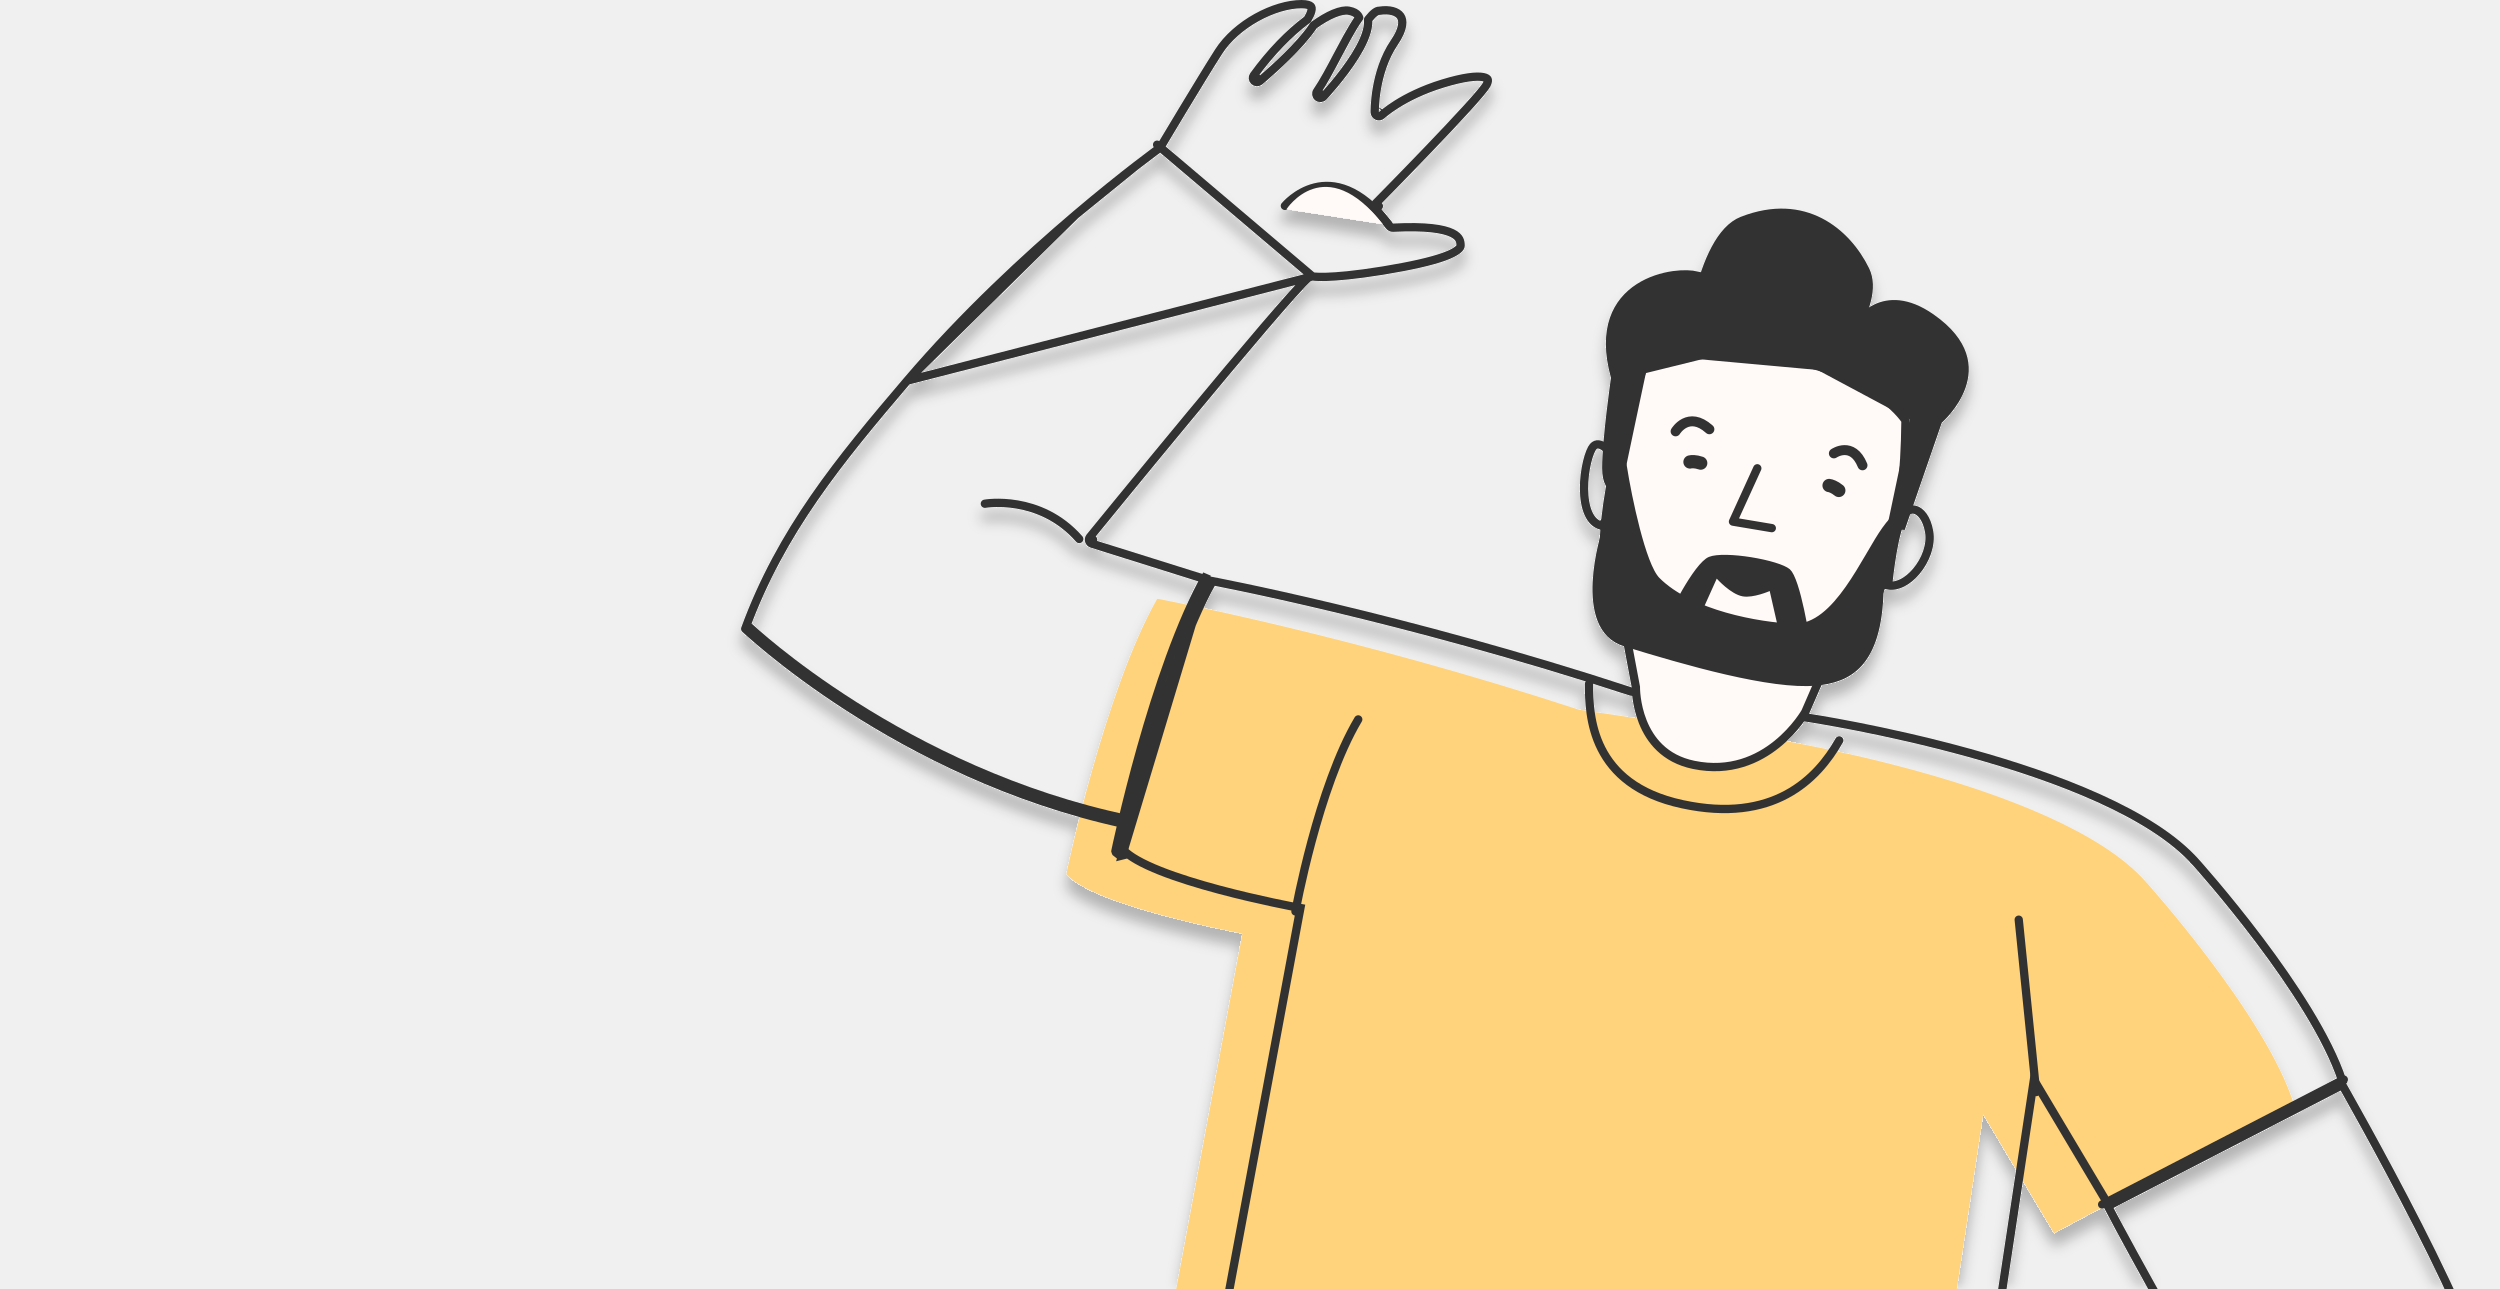
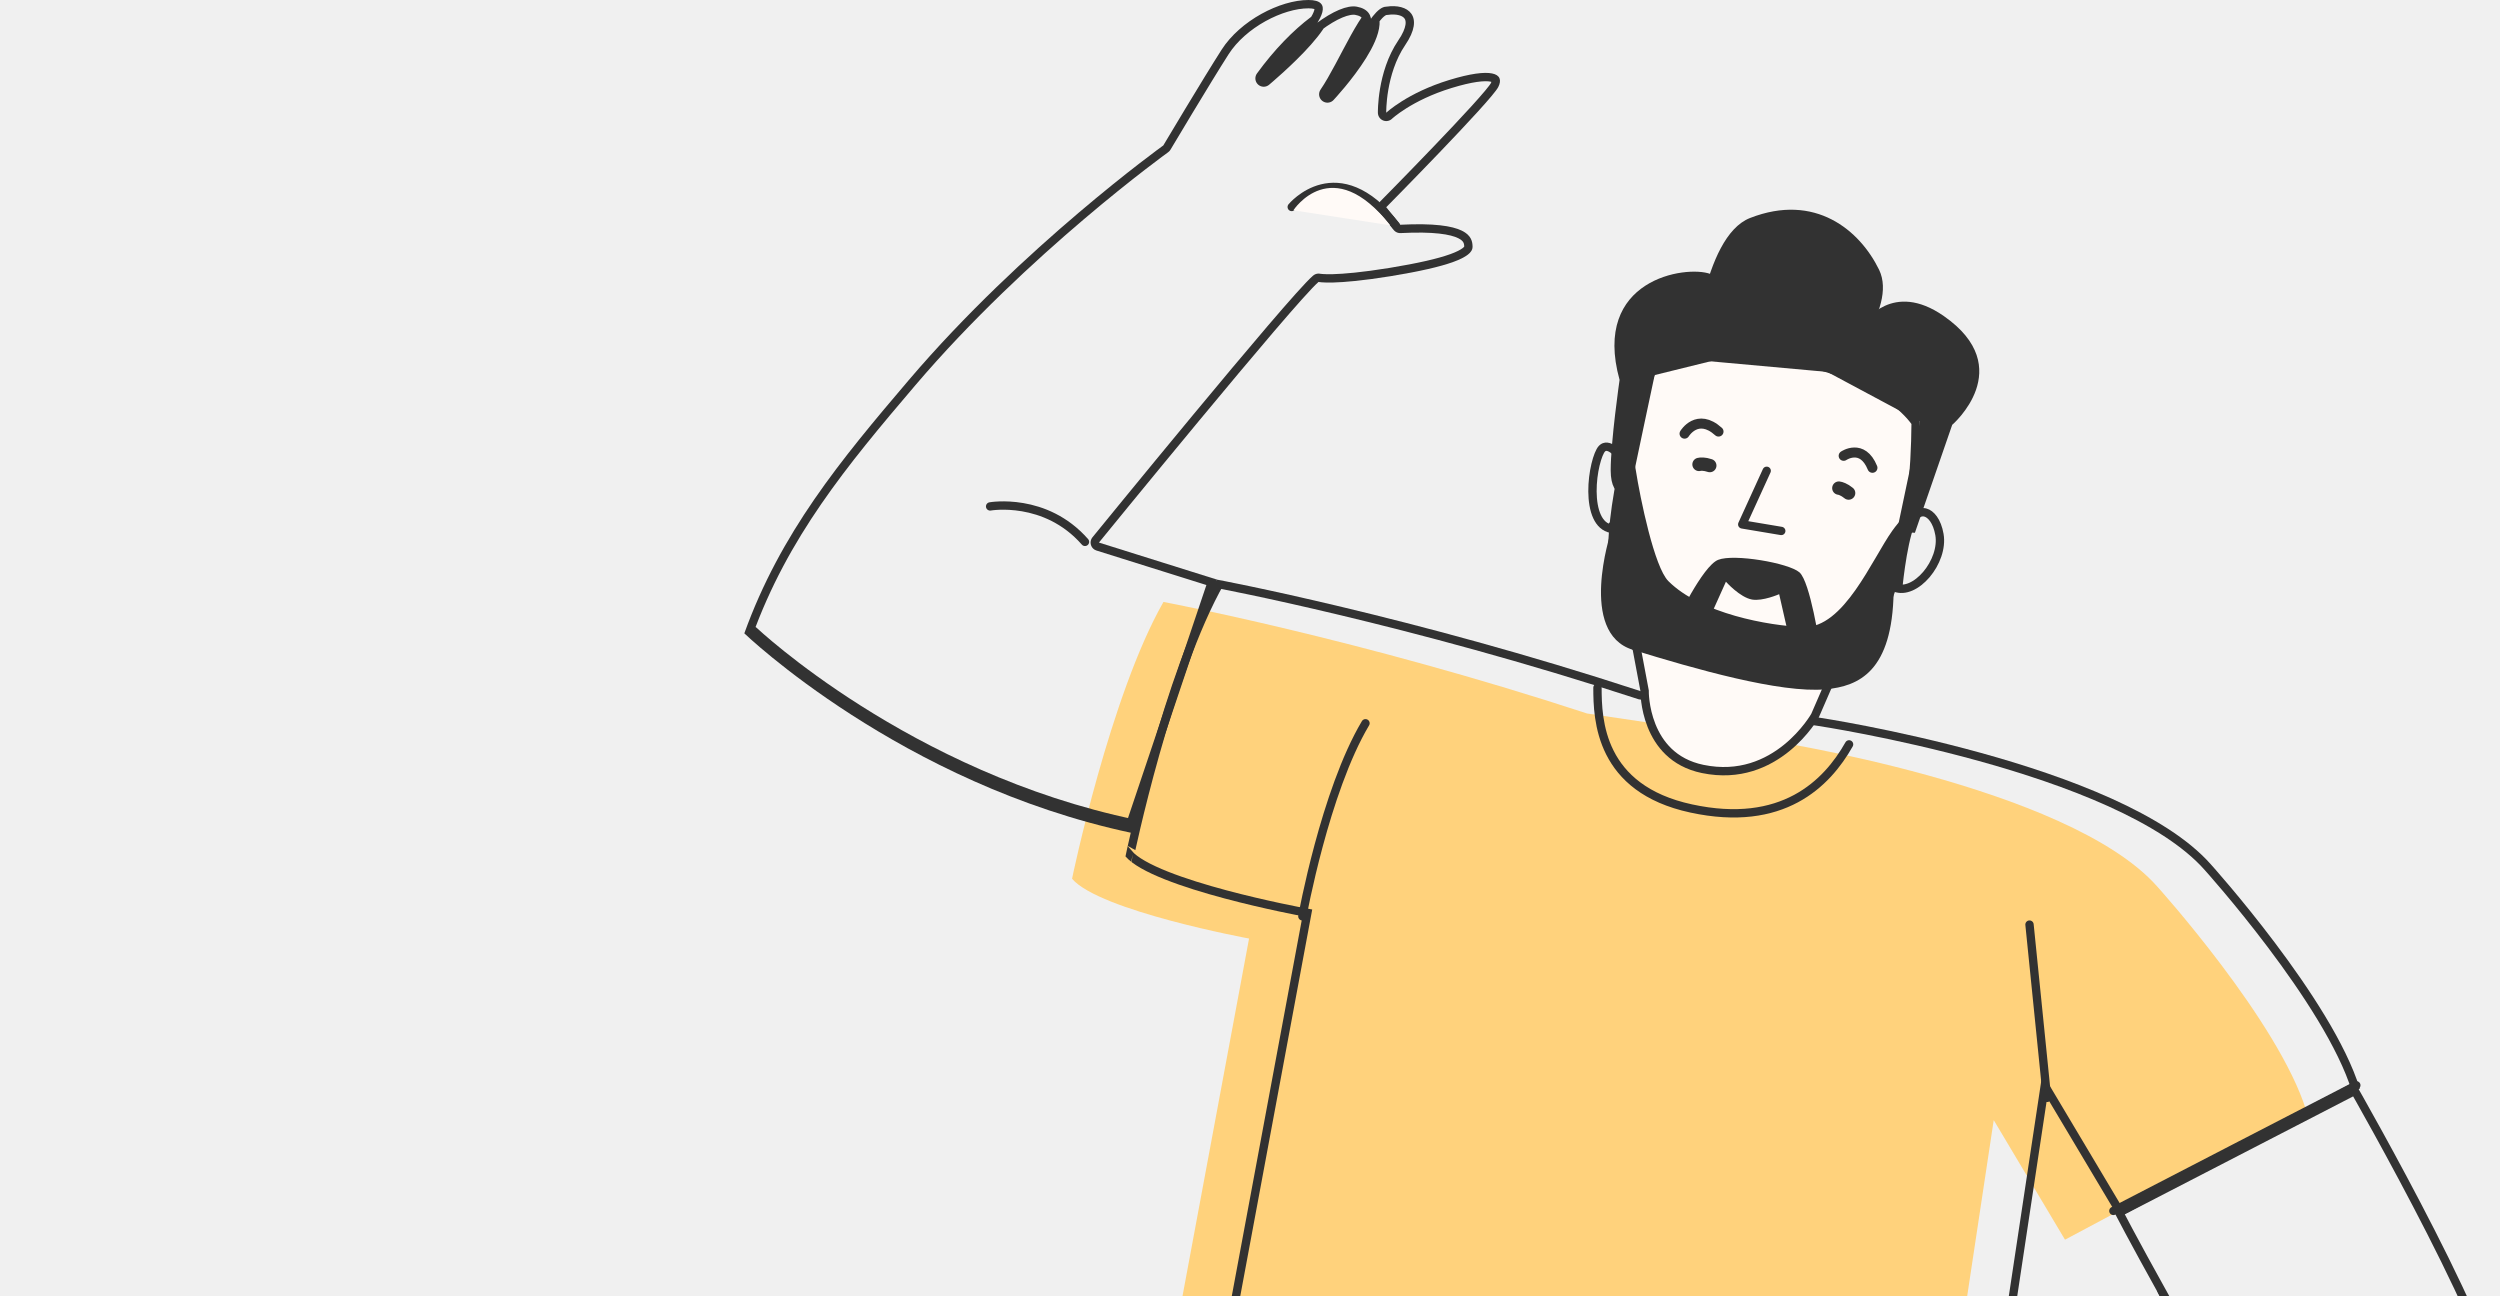
- <svg xmlns="http://www.w3.org/2000/svg" width="753" height="388" viewBox="0 0 753 388" fill="none">
-   <g filter="url(#filter0_d_2827_27303)">
-     <path d="M348.572 180.349C348.572 180.349 406.523 191.154 475.5 213.764L528.899 221.684C528.899 221.684 619.45 235.301 646.316 265.609C646.316 265.609 682.729 305.981 690.981 332.847L618.673 371.406L597.321 335.585L573.231 495.337C573.231 495.337 479.201 532.12 337.878 476.427L374.217 281.188C374.217 281.188 329.441 272.936 321.189 263.277C321.152 263.314 332.623 208.251 348.572 180.349Z" fill="#FFD27C" />
-     <path d="M491.119 208.253L491.22 208.286L491.325 208.302L544.721 216.221L544.723 216.221L544.724 216.221L544.736 216.223L544.783 216.23L544.975 216.26C545.146 216.286 545.4 216.326 545.732 216.379C546.398 216.486 547.38 216.646 548.639 216.861C551.159 217.291 554.791 217.939 559.234 218.812C568.122 220.558 580.248 223.201 593.207 226.787C606.171 230.373 619.942 234.897 632.129 240.4C644.341 245.913 654.847 252.359 661.388 259.739L661.396 259.747L662.324 258.91C661.396 259.747 661.396 259.747 661.396 259.747L661.397 259.748L661.401 259.753L661.421 259.775L661.497 259.86C661.565 259.936 661.667 260.05 661.801 260.2C662.067 260.5 662.46 260.944 662.964 261.52C663.971 262.671 665.421 264.347 667.186 266.443C670.719 270.635 675.513 276.503 680.564 283.206C690.45 296.328 701.197 312.496 705.482 325.535L635.144 363.044L614.403 328.246L612.614 325.245L612.093 328.7L588.113 487.723C588 487.763 587.872 487.809 587.731 487.859C587.021 488.11 585.956 488.473 584.547 488.917C581.728 489.805 577.533 491.016 572.054 492.298C561.095 494.861 544.997 497.707 524.491 498.819C483.668 501.035 425.357 496.383 355.304 468.942L391.454 274.718L391.683 273.486L390.451 273.259L390.225 274.489C390.451 273.259 390.451 273.259 390.451 273.259L390.45 273.259L390.444 273.258L390.421 273.254L390.326 273.236C390.242 273.22 390.117 273.197 389.954 273.166C389.626 273.103 389.144 273.011 388.526 272.889C387.292 272.646 385.517 272.287 383.361 271.826C379.047 270.904 373.214 269.576 367.128 267.948C361.037 266.318 354.719 264.396 349.426 262.29C346.779 261.237 344.41 260.147 342.464 259.035C340.773 258.07 339.454 257.118 338.549 256.202C338.634 255.798 338.761 255.204 338.929 254.438C339.269 252.887 339.775 250.637 340.433 247.847C341.75 242.267 343.674 234.533 346.097 225.93C350.861 209.009 357.521 188.841 365.227 175.045C365.655 175.128 366.236 175.241 366.963 175.384C368.678 175.723 371.206 176.233 374.456 176.915C380.957 178.279 390.344 180.334 401.887 183.094C424.973 188.616 456.67 196.961 491.119 208.253ZM338.061 257.467C338.067 257.465 338.074 257.464 338.08 257.462L337.196 256.578L336.525 257.152C336.162 256.9 335.949 256.598 335.948 256.522C335.95 256.483 335.955 256.427 335.958 256.409C335.961 256.383 335.965 256.362 335.966 256.355L335.966 256.355C335.969 256.337 335.973 256.318 335.976 256.303C335.982 256.271 335.991 256.227 336.001 256.174C336.023 256.066 336.056 255.908 336.099 255.702C336.186 255.29 336.316 254.684 336.487 253.902C336.83 252.34 337.339 250.076 338 247.273C339.323 241.667 341.256 233.898 343.69 225.252C348.55 207.995 355.438 187.124 363.495 173.029L338.061 257.467Z" stroke="#323232" stroke-width="2.5" />
-     <path d="M273.243 114.662L273.242 114.662C252.767 138.697 235.238 159.955 224.456 189.401C224.809 189.728 225.319 190.193 225.98 190.783C227.383 192.033 229.47 193.841 232.191 196.057C237.635 200.491 245.617 206.561 255.756 213.089C275.825 226.011 304.31 240.708 338.256 248.093L363.027 174.462L328.868 163.743C328.472 163.618 328.164 163.306 328.045 162.909C327.925 162.512 328.011 162.082 328.273 161.761L329.242 162.55C328.273 161.761 328.273 161.76 328.273 161.76L328.275 161.757L328.283 161.747L328.315 161.708L328.441 161.554L328.931 160.952C329.362 160.425 329.994 159.65 330.8 158.662C332.414 156.687 334.727 153.857 337.525 150.442C343.122 143.612 350.661 134.44 358.43 125.071C366.197 115.702 374.197 106.133 380.715 98.511C383.974 94.7 386.866 91.371 389.176 88.796C391.463 86.245 393.233 84.37 394.223 83.521C394.52 83.265 394.92 83.164 395.303 83.248L273.243 114.662ZM273.243 114.662C290.151 94.804 309.154 77.284 323.941 64.722M273.243 114.662L323.941 64.722M348.521 43.578C349.595 44.218 349.595 44.218 349.596 44.218L349.596 44.217L349.598 44.214L349.604 44.204L349.63 44.161L349.73 43.992L350.116 43.345C350.452 42.783 350.937 41.97 351.537 40.967C352.738 38.962 354.396 36.197 356.229 33.16C359.898 27.08 364.257 19.924 367.041 15.573C369.698 11.42 373.898 7.825 378.503 5.268C383.117 2.706 388.018 1.25 392.017 1.25C393.776 1.25 394.529 1.612 394.815 1.896C395.018 2.097 395.19 2.474 394.964 3.36C394.785 4.06 394.39 4.912 393.795 5.887C393.697 5.96 393.599 6.033 393.5 6.107C388.383 9.945 382.727 15.67 377.595 22.751C377.225 23.261 377.293 23.967 377.753 24.397C378.213 24.828 378.922 24.849 379.406 24.445L378.607 23.485C379.406 24.445 379.406 24.445 379.407 24.445L379.408 24.444L379.412 24.441L379.428 24.427L379.491 24.375C379.545 24.329 379.625 24.262 379.728 24.175C379.934 24 380.233 23.745 380.608 23.421C381.358 22.773 382.411 21.848 383.628 20.739C386.058 18.524 389.16 15.555 391.805 12.572C393.128 11.08 394.351 9.568 395.323 8.131C395.438 7.961 395.55 7.791 395.659 7.622C397.854 6.033 399.895 4.852 401.681 4.104C403.674 3.271 405.217 3.033 406.272 3.229C407.761 3.505 408.568 4.036 409.006 4.607C409.167 4.816 409.296 5.054 409.393 5.326C408.197 7.014 406.984 9.067 405.775 11.248C404.782 13.038 403.792 14.914 402.808 16.778C400.723 20.729 398.664 24.628 396.669 27.554C396.301 28.093 396.41 28.825 396.919 29.233C397.428 29.642 398.166 29.59 398.613 29.114L397.701 28.258C398.613 29.114 398.613 29.113 398.613 29.113L398.614 29.112L398.618 29.108L398.631 29.094L398.681 29.04C398.725 28.993 398.788 28.925 398.87 28.835C399.034 28.657 399.271 28.396 399.566 28.064C400.158 27.401 400.986 26.451 401.937 25.305C403.834 23.017 406.239 19.921 408.225 16.727C410.18 13.582 411.851 10.155 412.067 7.25C412.1 6.804 412.1 6.359 412.058 5.923C412.129 5.832 412.199 5.742 412.269 5.654C412.944 4.808 413.56 4.182 414.11 3.775C414.666 3.365 415.059 3.25 415.316 3.25C415.38 3.25 415.443 3.245 415.506 3.235C418.587 2.761 420.87 3.497 421.81 4.824C422.687 6.06 422.869 8.544 419.967 12.797L419.965 12.8C416.866 17.372 415.402 22.633 414.706 26.701C414.356 28.743 414.196 30.506 414.123 31.761C414.087 32.389 414.073 32.891 414.067 33.24C414.065 33.414 414.064 33.55 414.065 33.645C414.065 33.691 414.065 33.728 414.065 33.754L414.066 33.784L414.066 33.793L414.066 33.796L414.066 33.797C414.066 33.797 414.066 33.798 415.316 33.772L414.066 33.798C414.076 34.292 414.377 34.734 414.834 34.925C415.29 35.116 415.816 35.02 416.175 34.68L416.175 34.68L416.175 34.68L416.184 34.672C416.193 34.663 416.208 34.649 416.229 34.63C416.272 34.592 416.338 34.532 416.43 34.453C416.612 34.295 416.891 34.06 417.268 33.763C418.022 33.17 419.166 32.331 420.698 31.371C423.762 29.452 428.381 27.049 434.554 25.161C440.835 23.24 444.765 22.817 446.792 23.233C447.78 23.436 448.027 23.773 448.093 23.929C448.176 24.125 448.224 24.6 447.764 25.512C447.577 25.883 446.956 26.725 445.873 28.021C444.827 29.272 443.438 30.844 441.82 32.624C438.586 36.184 434.465 40.544 430.404 44.781C426.345 49.016 422.35 53.122 419.37 56.169C417.88 57.693 416.644 58.951 415.781 59.829C415.349 60.267 415.01 60.611 414.78 60.845L414.517 61.111L414.449 61.179L414.432 61.197L414.428 61.201L414.427 61.202C414.427 61.202 414.427 61.202 415.316 62.081L414.427 61.202C413.982 61.652 413.944 62.364 414.338 62.859L418.519 68.114C418.771 68.43 419.158 68.605 419.561 68.584C429.672 68.067 434.817 68.969 437.399 70.222C438.647 70.829 439.237 71.489 439.54 72.065C439.852 72.659 439.932 73.298 439.932 73.997C439.932 74.239 439.804 74.679 439 75.308C438.197 75.936 436.889 76.612 434.952 77.313C431.092 78.71 425.072 80.092 416.522 81.496C407.994 82.877 402.63 83.305 399.421 83.391C397.817 83.434 396.757 83.391 396.112 83.341C395.79 83.316 395.574 83.29 395.446 83.271C395.382 83.262 395.34 83.255 395.319 83.251L395.309 83.249L348.521 43.578ZM348.521 43.578L349.251 44.593C349.391 44.493 349.508 44.365 349.595 44.218L348.521 43.578ZM348.521 43.578C349.251 44.593 349.251 44.593 349.251 44.593M348.521 43.578L349.251 44.593M323.941 64.722C331.332 58.443 337.664 53.408 342.147 49.943M323.941 64.722L342.147 49.943M342.147 49.943C344.388 48.211 346.167 46.871 347.384 45.966M342.147 49.943L347.384 45.966M347.384 45.966C347.992 45.514 348.46 45.169 348.776 44.939M347.384 45.966L348.776 44.939M348.776 44.939C348.934 44.824 349.053 44.737 349.133 44.679M348.776 44.939L349.133 44.679M349.133 44.679L349.222 44.614M349.133 44.679L349.222 44.614M349.222 44.614L349.245 44.598M349.222 44.614L349.245 44.598M349.245 44.598L349.25 44.594M349.245 44.598L349.25 44.594M349.25 44.594L349.251 44.593M349.25 44.594L349.251 44.593" stroke="#323232" stroke-width="2.5" stroke-linejoin="round" />
-     <path d="M225.855 189.016C225.855 189.016 271.911 232.603 339.975 246.799" stroke="#323232" stroke-width="2.5" stroke-miterlimit="10" stroke-linecap="round" stroke-linejoin="round" />
-     <path d="M651.876 394.443C645.824 383.559 638.896 370.978 634.888 363.285L671.964 344.136L671.965 344.136L705.498 326.814C705.848 327.43 706.346 328.309 706.968 329.415C708.278 331.742 710.142 335.076 712.362 339.106C716.801 347.169 722.657 358.011 728.329 369.141C734.005 380.277 739.482 391.673 743.173 400.851C745.021 405.445 746.404 409.442 747.146 412.553C747.517 414.11 747.717 415.402 747.746 416.413C747.777 417.459 747.618 418.03 747.452 418.294C746.851 419.249 745.398 420.644 743.127 422.402C740.899 424.127 738.011 426.107 734.684 428.239C728.031 432.501 719.691 437.326 711.517 441.87C703.346 446.413 695.356 450.667 689.407 453.786C686.433 455.345 683.97 456.62 682.25 457.505C681.391 457.948 680.717 458.293 680.259 458.527C680.03 458.644 679.854 458.734 679.736 458.794L679.603 458.862L679.569 458.879L679.561 458.883L679.559 458.884C679.558 458.884 679.558 458.884 680.124 459.999L679.558 458.884C679.068 459.133 678.798 459.672 678.893 460.214L682.297 479.752C682.336 479.973 682.433 480.18 682.579 480.351L682.814 480.15C682.579 480.351 682.579 480.351 682.579 480.351L682.58 480.352L682.582 480.355L682.593 480.367L682.636 480.417C682.674 480.462 682.731 480.529 682.805 480.616C682.953 480.791 683.171 481.048 683.447 481.378C684 482.036 684.788 482.983 685.726 484.131C687.603 486.428 690.076 489.528 692.471 492.746C694.872 495.971 697.168 499.282 698.707 502.008C699.48 503.378 700.032 504.548 700.321 505.457C700.465 505.912 700.528 506.254 700.538 506.494C700.545 506.662 700.524 506.736 700.519 506.753C700.444 506.867 700.273 507.024 699.821 507.117C699.34 507.216 698.649 507.214 697.742 507.06C695.935 506.752 693.571 505.893 690.972 504.576C685.777 501.945 679.947 497.644 676.179 492.93C675.77 492.418 675.034 492.309 674.494 492.681C673.953 493.053 673.793 493.779 674.125 494.345L675.203 493.711L674.125 494.345L674.126 494.345L674.127 494.348L674.135 494.361L674.165 494.413C674.192 494.459 674.232 494.527 674.284 494.618C674.389 494.798 674.542 495.065 674.736 495.406C675.124 496.087 675.673 497.066 676.317 498.252C677.607 500.627 679.272 503.821 680.783 507.114C682.3 510.422 683.634 513.771 684.292 516.472C684.622 517.829 684.762 518.942 684.707 519.768C684.652 520.611 684.416 520.919 684.252 521.035C683.498 521.566 682.232 521.71 680.32 521.134C678.445 520.57 676.204 519.382 673.79 517.681C668.972 514.287 663.695 509.016 659.605 503.273C659.227 502.742 658.503 502.591 657.944 502.927C657.384 503.263 657.177 503.972 657.469 504.556L657.469 504.557L657.47 504.559L657.476 504.57L657.497 504.614C657.517 504.653 657.546 504.713 657.584 504.79C657.66 504.946 657.772 505.176 657.913 505.471C658.196 506.061 658.596 506.912 659.064 507.949C660.002 510.024 661.209 512.834 662.294 515.789C663.382 518.755 664.33 521.817 664.77 524.409C664.991 525.706 665.076 526.837 665.008 527.754C664.939 528.685 664.721 529.269 664.457 529.602C663.998 530.172 663.14 530.46 661.408 529.76C659.701 529.071 657.578 527.55 655.31 525.342C650.792 520.947 646.007 514.135 643.132 506.974C642.896 506.387 642.259 506.069 641.648 506.232C641.037 506.396 640.645 506.99 640.734 507.616L641.972 507.44C640.734 507.616 640.734 507.617 640.734 507.617L640.734 507.617L640.735 507.618L640.735 507.623L640.738 507.64L640.748 507.708C640.756 507.768 640.769 507.856 640.786 507.971C640.82 508.2 640.87 508.535 640.935 508.959C641.065 509.808 641.256 511.017 641.498 512.457C641.981 515.336 642.669 519.152 643.489 522.88L643.491 522.887C643.796 524.24 644.18 525.595 644.545 526.857C644.589 527.009 644.633 527.159 644.676 527.308C644.995 528.409 645.288 529.42 645.507 530.329C645.76 531.378 645.881 532.169 645.86 532.716C645.849 532.996 645.808 533.12 645.783 533.167C644.896 533.6 643.486 533.325 641.409 531.633C639.408 530.003 637.216 527.385 635.082 524.285C630.818 518.089 627.008 510.296 625.592 505.564C624.189 500.875 623.581 491.987 623.586 482.906C623.591 473.856 624.201 464.856 625.14 460.015L625.141 460.012C626.634 452.229 630.164 444.832 641.636 434.237L640.788 433.318L641.636 434.237C646.929 429.348 654.505 422.986 663.215 417.032C663.751 416.666 663.917 415.951 663.599 415.386L662.51 416C663.599 415.386 663.598 415.386 663.598 415.385L663.598 415.384L663.595 415.379L663.583 415.358L663.537 415.276L663.355 414.955C663.196 414.672 662.962 414.255 662.66 413.72C662.057 412.648 661.187 411.101 660.119 409.196C657.981 405.387 655.051 400.151 651.876 394.443ZM645.765 533.191C645.764 533.19 645.768 533.182 645.78 533.172C645.772 533.188 645.766 533.192 645.765 533.191Z" stroke="#323232" stroke-width="2.5" stroke-linejoin="round" />
-     <path d="M633.164 362.786L671.353 343.026L705.953 325.152" stroke="#323232" stroke-width="2.5" stroke-miterlimit="10" stroke-linecap="round" stroke-linejoin="round" />
-     <path d="M296.641 151.724C296.641 151.724 313.182 148.8 325.061 162.344" stroke="#323232" stroke-width="2.5" stroke-miterlimit="10" stroke-linecap="round" stroke-linejoin="round" />
-     <path d="M390.19 274.529C390.19 274.529 396.962 237.08 409.1 216.69" stroke="#323232" stroke-width="2.5" stroke-miterlimit="10" stroke-linecap="round" stroke-linejoin="round" />
-     <path d="M478.602 206.03C478.602 215.651 479.231 236.3 506.688 242.221C534.035 248.142 547.32 234.82 553.981 223.015" stroke="#323232" stroke-width="2.5" stroke-miterlimit="10" stroke-linecap="round" stroke-linejoin="round" />
-     <path d="M613.296 328.926L608.041 277.008" stroke="#323232" stroke-width="2.5" stroke-miterlimit="10" stroke-linecap="round" stroke-linejoin="round" />
-     <path d="M662.891 414.135C662.715 413.822 662.507 413.455 662.272 413.036C661.428 411.539 660.221 409.394 658.769 406.807C656.426 402.632 653.445 397.306 650.322 391.684C653.047 394.27 656.67 397.637 660.395 400.389C663.61 402.771 667.113 404.239 669.79 405.11C670.585 405.369 671.311 405.577 671.94 405.741C670.423 407.12 669.154 408.359 667.988 409.496C667.74 409.738 667.497 409.976 667.257 410.209C665.794 411.63 664.454 412.896 662.891 414.135Z" fill="#323232" stroke="#323232" stroke-width="2.5" />
-     <path d="M490.374 194.439L490.295 194.021L489.983 193.742L489.982 193.741C489.979 193.738 489.971 193.731 489.959 193.719C489.935 193.696 489.894 193.655 489.837 193.595C489.723 193.476 489.548 193.282 489.327 193.005C488.884 192.452 488.255 191.567 487.564 190.286C486.182 187.727 484.539 183.572 483.639 177.303C481.843 164.808 482.992 143.891 495.058 110.502C495.105 110.474 495.157 110.444 495.215 110.412C495.564 110.215 496.111 109.93 496.867 109.598C498.38 108.934 500.734 108.082 504.032 107.381C510.625 105.978 521.012 105.171 536.01 107.682L536.011 107.683C550.982 110.169 560.54 115.055 566.329 119.265C569.227 121.372 571.188 123.316 572.416 124.717C573.03 125.417 573.461 125.982 573.734 126.365C573.812 126.474 573.877 126.568 573.93 126.647C573.664 158.868 567.4 177.832 561.289 188.701C558.222 194.156 555.187 197.583 552.95 199.632C551.831 200.657 550.91 201.34 550.281 201.76C549.967 201.97 549.726 202.114 549.569 202.203C549.491 202.248 549.434 202.278 549.399 202.296C549.382 202.305 549.371 202.311 549.365 202.314L549.364 202.315L549.362 202.315L549.361 202.316L548.947 202.515L548.762 202.942L543.756 214.461C543.736 214.496 543.705 214.549 543.664 214.618C543.577 214.762 543.445 214.977 543.267 215.252C542.912 215.801 542.374 216.589 541.656 217.523C540.219 219.393 538.072 221.836 535.232 224.129C529.564 228.707 521.184 232.667 510.122 230.377C501.283 228.543 496.961 222.791 494.812 217.413C493.732 214.711 493.209 212.116 492.957 210.191C492.831 209.231 492.774 208.444 492.748 207.901C492.735 207.63 492.729 207.421 492.728 207.282C492.727 207.212 492.726 207.161 492.726 207.128L492.727 207.093L492.727 207.087L492.727 207.086L492.727 207.086L492.727 207.085L492.729 206.96L492.705 206.836L490.374 194.439ZM494.741 110.697L494.74 110.698L494.741 110.697Z" fill="#FFFAF7" stroke="#323232" stroke-width="2.5" />
-     <path d="M584.072 126.33L584.065 126.336L584.065 126.336L584.064 126.337L584.064 126.337L583.808 126.557L583.697 126.876L572.836 158.308L569.817 158.081L576.444 126.543L576.636 125.625L575.81 125.183L548.663 110.658L559.606 97.403L559.649 97.351L559.685 97.297L559.685 97.297L559.685 97.296L559.686 97.296L559.686 97.296L559.697 97.279C559.708 97.263 559.727 97.235 559.755 97.197C559.809 97.122 559.894 97.007 560.01 96.861C560.242 96.568 560.595 96.153 561.067 95.683C562.013 94.738 563.415 93.592 565.247 92.759C568.82 91.133 574.284 90.575 581.648 95.709L581.648 95.709C587.078 99.493 589.824 103.279 591.001 106.751C592.176 110.217 591.835 113.513 590.822 116.414C589.805 119.33 588.118 121.816 586.663 123.588C585.939 124.47 585.28 125.165 584.806 125.636C584.569 125.872 584.379 126.051 584.25 126.169C584.186 126.228 584.137 126.272 584.106 126.3L584.072 126.33Z" fill="#323232" stroke="#323232" stroke-width="2.5" />
-     <path d="M495.735 112.372C494.513 112.111 494.513 112.111 494.513 112.112L494.513 112.113L494.512 112.117L494.508 112.134L494.494 112.201L494.439 112.461L494.228 113.448C494.047 114.299 493.788 115.515 493.478 116.975C492.857 119.896 492.029 123.795 491.201 127.706C490.373 131.617 489.544 135.542 488.923 138.515C488.612 140.002 488.353 141.252 488.171 142.144C488.081 142.589 488.008 142.949 487.959 143.204C487.934 143.332 487.914 143.438 487.9 143.519C487.893 143.559 487.886 143.599 487.88 143.635C487.878 143.653 487.874 143.677 487.871 143.704L487.871 143.705C487.869 143.721 487.862 143.785 487.862 143.863C487.862 146.1 486.565 146.755 485.991 146.684C485.67 146.644 485.157 146.407 484.683 145.535C484.202 144.65 483.812 143.182 483.812 140.94C483.812 136.674 484.469 129.961 485.135 124.262C485.467 121.423 485.799 118.855 486.049 116.996C486.173 116.067 486.277 115.316 486.349 114.797C486.386 114.538 486.414 114.336 486.434 114.2L486.456 114.046L486.461 114.007L486.463 113.997L486.463 113.995L486.463 113.994C486.463 113.994 486.463 113.994 485.226 113.815L486.463 113.994L486.501 113.734L486.43 113.48C484.38 106.103 484.604 100.439 486.088 96.132C487.57 91.833 490.347 88.77 493.616 86.652C496.899 84.526 500.672 83.359 504.074 82.888C506.989 82.485 509.519 82.609 511.164 83.003L511.85 107.107L495.436 111.158L494.676 111.346L494.513 112.111L495.735 112.372Z" fill="#323232" stroke="#323232" stroke-width="2.5" />
-     <path d="M524.792 66.467L524.793 66.466C534.208 62.797 542.04 63.699 548.205 66.867C554.41 70.056 559.032 75.597 561.848 81.354C563.118 83.976 563.131 87.072 562.315 90.367C561.499 93.661 559.881 97.036 558.05 100.103C556.224 103.161 554.216 105.863 552.661 107.803C551.884 108.772 551.223 109.548 550.758 110.08C550.638 110.217 550.531 110.338 550.438 110.442L508.63 106.651C508.64 106.544 508.651 106.43 508.663 106.31C508.761 105.304 508.917 103.856 509.149 102.101C509.614 98.587 510.383 93.853 511.596 88.953C512.812 84.043 514.462 79.02 516.671 74.903C518.893 70.76 521.584 67.714 524.792 66.467Z" fill="#323232" stroke="#323232" stroke-width="2.5" />
-     <path d="M487.237 142.088L487.237 142.088L487.238 142.093C487.98 148.119 486.564 152.275 485.019 154.901C484.241 156.223 483.422 157.172 482.806 157.783C482.584 158.003 482.389 158.179 482.233 158.311C480.529 157.812 479.317 156.571 478.479 154.755C477.542 152.723 477.125 150.057 477.105 147.237C477.085 144.433 477.457 141.574 478.018 139.218C478.298 138.041 478.621 137.009 478.955 136.184C479.299 135.335 479.622 134.792 479.864 134.521C480.367 133.957 480.906 133.789 481.482 133.848C482.119 133.914 482.909 134.277 483.74 135.007C485.401 136.466 486.883 139.1 487.237 142.088Z" stroke="#323232" stroke-width="2.5" />
-     <path d="M581.062 160.173C581.74 164.108 580.013 168.752 577.154 172.123C574.547 175.197 571.383 176.809 568.687 176.322C568.72 175.988 568.762 175.581 568.813 175.113C568.965 173.722 569.194 171.796 569.506 169.656C570.134 165.344 571.081 160.29 572.357 156.973C572.964 155.428 573.76 154.471 574.539 153.96C575.298 153.462 576.09 153.351 576.855 153.561C578.429 153.996 580.342 155.991 581.062 160.173Z" stroke="#323232" stroke-width="2.5" />
-     <path d="M483.744 160.054L483.744 160.054L483.777 159.953L483.793 159.847L487.152 136.929C487.631 137.294 488.426 138.281 488.832 140.944L488.832 140.944L488.833 140.949C489.523 145.35 490.928 152.681 492.688 159.448C493.568 162.831 494.544 166.097 495.571 168.797C496.576 171.436 497.7 173.728 498.954 174.981C504.061 180.089 511.824 183.511 519.495 185.707C527.193 187.91 534.962 188.924 540.238 189.113C543.658 189.238 546.743 187.859 549.483 185.723C552.216 183.594 554.682 180.656 556.907 177.506C559.137 174.351 561.168 170.921 563.006 167.778C563.147 167.537 563.286 167.298 563.425 167.061C565.108 164.181 566.609 161.611 567.981 159.69C569.479 157.598 570.669 156.369 571.544 155.649L566.123 176.935L566.087 177.077L566.085 177.224C565.902 189.052 563.333 195.783 559.824 199.673C556.334 203.541 551.715 204.819 546.867 205.269C540.295 205.878 530.607 204.379 520.152 201.97C509.739 199.571 498.72 196.307 489.548 193.478L489.546 193.477C485.867 192.35 483.654 189.853 482.376 186.62C481.078 183.338 480.76 179.323 480.955 175.343C481.149 171.38 481.846 167.553 482.499 164.707C482.825 163.287 483.138 162.117 483.369 161.305C483.484 160.9 483.579 160.583 483.645 160.37C483.677 160.264 483.703 160.183 483.72 160.13L483.739 160.071L483.743 160.057L483.744 160.054L483.744 160.054Z" fill="#323232" stroke="#323232" stroke-width="2.5" />
-     <path d="M529.299 141.05L521.972 157.11L533.665 159.072" stroke="#323232" stroke-width="2.5" stroke-miterlimit="10" stroke-linecap="round" stroke-linejoin="round" />
-     <path d="M515.212 168.892L515.212 168.892L515.22 168.889C516.145 168.518 517.832 168.329 520.06 168.371C522.237 168.412 524.769 168.667 527.272 169.07C529.775 169.472 532.219 170.017 534.222 170.627C536.29 171.256 537.692 171.899 538.287 172.413C538.499 172.596 538.81 173.018 539.179 173.771C539.534 174.495 539.892 175.417 540.245 176.485C540.95 178.621 541.6 181.237 542.156 183.796C542.711 186.349 543.166 188.819 543.482 190.652C543.598 191.326 543.695 191.912 543.772 192.385L537.744 193.046L534.254 177.739L533.917 176.264L532.533 176.872L532.533 176.872L532.533 176.872L532.532 176.872L532.532 176.872L532.524 176.876L532.489 176.891C532.456 176.905 532.406 176.926 532.34 176.953C532.209 177.007 532.015 177.085 531.771 177.178C531.282 177.364 530.598 177.605 529.823 177.83C528.216 178.295 526.424 178.621 525.133 178.396C523.659 178.138 521.919 176.996 520.436 175.755C519.721 175.157 519.113 174.576 518.683 174.143C518.468 173.928 518.3 173.751 518.186 173.629C518.129 173.568 518.086 173.522 518.058 173.491L518.028 173.457L518.021 173.45L518.02 173.449L518.02 173.449L518.02 173.449L518.02 173.448L516.738 172.005L515.946 173.767L510.232 186.476L503.962 185.483C504.127 185.151 504.317 184.772 504.529 184.355C505.342 182.757 506.473 180.611 507.746 178.412C509.023 176.207 510.427 173.976 511.788 172.194C512.468 171.303 513.121 170.547 513.725 169.968C514.344 169.377 514.844 169.037 515.212 168.892Z" fill="#323232" stroke="#323232" stroke-width="2.5" />
-     <path d="M504.692 129.925C504.692 129.925 508.504 123.561 514.869 129.296" stroke="#323232" stroke-width="3" stroke-miterlimit="10" stroke-linecap="round" stroke-linejoin="round" />
-     <path d="M552.362 136.563C552.362 136.563 557.95 132.715 560.985 140.153" stroke="#323232" stroke-width="3" stroke-miterlimit="10" stroke-linecap="round" stroke-linejoin="round" />
-     <path d="M509.025 139.14C509.436 139.026 510.657 138.937 512.253 139.485" stroke="#323232" stroke-width="4" stroke-linecap="round" />
-     <path d="M550.918 146.237C551.346 146.278 552.531 146.631 553.848 147.719" stroke="#323232" stroke-width="4" stroke-linecap="round" />
-     <path d="M387 62.011C387 62.011 400.729 45.322 418.195 67.562" stroke="#323232" stroke-width="2.5" stroke-miterlimit="10" stroke-linecap="round" stroke-linejoin="round" />
-     <path d="M387.5 63C387.5 63 399.034 45.26 416.5 67.5L387.5 63Z" fill="#FFFAF7" />
-   </g>
-   <defs>
-     <filter id="filter0_d_2827_27303" x="219" y="0" width="534" height="923.864" filterUnits="userSpaceOnUse" color-interpolation-filters="sRGB">
-       <feFlood flood-opacity="0" result="BackgroundImageFix" />
-       <feColorMatrix in="SourceAlpha" type="matrix" values="0 0 0 0 0 0 0 0 0 0 0 0 0 0 0 0 0 0 127 0" result="hardAlpha" />
-       <feOffset dy="4" />
-       <feGaussianBlur stdDeviation="2" />
-       <feComposite in2="hardAlpha" operator="out" />
-       <feColorMatrix type="matrix" values="0 0 0 0 0 0 0 0 0 0 0 0 0 0 0 0 0 0 0.25 0" />
-       <feBlend mode="normal" in2="BackgroundImageFix" result="effect1_dropShadow_2827_27303" />
-       <feBlend mode="normal" in="SourceGraphic" in2="effect1_dropShadow_2827_27303" result="shape" />
-     </filter>
-   </defs>
+ <svg xmlns="http://www.w3.org/2000/svg" width="749" height="388" viewBox="0 0 749 388" fill="none">
+   <path d="M348.572 180.349C348.572 180.349 406.523 191.154 475.5 213.764L528.899 221.684C528.899 221.684 619.45 235.301 646.316 265.609C646.316 265.609 682.729 305.981 690.981 332.847L618.673 371.406L597.321 335.585L573.231 495.337C573.231 495.337 479.201 532.12 337.878 476.427L374.217 281.188C374.217 281.188 329.441 272.936 321.189 263.277C321.152 263.314 332.623 208.251 348.572 180.349Z" fill="#FFD27C" />
+   <mask id="path-2-inside-1_2827_27303" fill="white">
+     <path d="M364.58 173.65C364.58 173.65 422.53 184.455 491.508 207.065L544.906 214.984C544.906 214.984 635.458 228.602 662.324 258.91C662.324 258.91 698.737 299.282 706.989 326.148L634.681 364.707L613.329 328.886L589.239 488.638C589.239 488.638 495.209 525.421 353.886 469.728L390.225 274.489C390.225 274.489 345.449 266.237 337.196 256.578C337.159 256.615 348.631 201.552 364.58 173.65Z" />
+   </mask>
+   <path d="M364.58 173.65C364.58 173.65 422.53 184.455 491.508 207.065L544.906 214.984C544.906 214.984 635.458 228.602 662.324 258.91C662.324 258.91 698.737 299.282 706.989 326.148L634.681 364.707L613.329 328.886L589.239 488.638C589.239 488.638 495.209 525.421 353.886 469.728L390.225 274.489C390.225 274.489 345.449 266.237 337.196 256.578C337.159 256.615 348.631 201.552 364.58 173.65Z" stroke="#323232" stroke-width="5" mask="url(#path-2-inside-1_2827_27303)" />
+   <mask id="path-3-inside-2_2827_27303" fill="white">
+     <path d="M392.017 4.50611e-05C383.48 2.98506e-05 371.576 6.166 365.988 14.899C360.4 23.633 348.521 43.578 348.521 43.578C348.521 43.578 306.225 73.997 272.291 113.851C251.642 138.09 233.843 159.664 223 189.749C223 189.749 269.849 234.858 339.085 249.549L364.619 173.652L329.242 162.55C329.242 162.55 387.71 90.76 395.037 84.469C395.037 84.469 399.589 85.505 416.722 82.73C433.855 79.917 441.182 77.142 441.182 73.997C441.182 70.851 439.776 66.299 419.497 67.336L415.316 62.081C415.316 62.081 446.77 30.256 448.88 26.075C450.989 21.893 446.77 20.117 434.189 23.966C421.607 27.814 415.316 33.772 415.316 33.772C415.316 33.772 415.079 22.235 421 13.502C426.958 4.768 421.816 0.999 415.316 2C410.316 2 403.659 19.525 397.701 28.258C397.701 28.258 420 4.5 406.5 2C400.885 0.96 388.746 9.497 378.607 23.485C378.607 23.485 406.839 7.1466e-05 392.017 4.50611e-05Z" />
+   </mask>
+   <path d="M392.017 4.50611e-05C383.48 2.98506e-05 371.576 6.166 365.988 14.899C360.4 23.633 348.521 43.578 348.521 43.578C348.521 43.578 306.225 73.997 272.291 113.851C251.642 138.09 233.843 159.664 223 189.749C223 189.749 269.849 234.858 339.085 249.549L364.619 173.652L329.242 162.55C329.242 162.55 387.71 90.76 395.037 84.469C395.037 84.469 399.589 85.505 416.722 82.73C433.855 79.917 441.182 77.142 441.182 73.997C441.182 70.851 439.776 66.299 419.497 67.336L415.316 62.081C415.316 62.081 446.77 30.256 448.88 26.075C450.989 21.893 446.77 20.117 434.189 23.966C421.607 27.814 415.316 33.772 415.316 33.772C415.316 33.772 415.079 22.235 421 13.502C426.958 4.768 421.816 0.999 415.316 2C410.316 2 403.659 19.525 397.701 28.258C397.701 28.258 420 4.5 406.5 2C400.885 0.96 388.746 9.497 378.607 23.485C378.607 23.485 406.839 7.1466e-05 392.017 4.50611e-05Z" stroke="#323232" stroke-width="5" stroke-linejoin="round" mask="url(#path-3-inside-2_2827_27303)" />
+   <path d="M225.855 189.016C225.855 189.016 271.911 232.603 339.975 246.799" stroke="#323232" stroke-width="2.5" stroke-miterlimit="10" stroke-linecap="round" stroke-linejoin="round" />
+   <mask id="path-5-inside-3_2827_27303" fill="white">
+     <path d="M646.375 534.268C639.9 537.562 627.318 515.692 624.394 505.922C621.471 496.153 621.989 469.694 623.913 459.777C625.468 451.673 629.168 444.05 640.788 433.318C646.116 428.397 653.74 421.995 662.51 416C662.51 416 641.01 377.885 633.202 362.749L671.391 343.026L705.991 325.152C705.991 325.152 754.357 409.672 748.51 418.96C742.663 428.249 680.124 459.999 680.124 459.999L683.529 479.538C683.529 479.538 704.03 503.48 701.587 507.403C699.145 511.325 683.011 503.48 675.203 493.711C675.203 493.711 689.857 518.615 684.972 522.057C680.087 525.498 666.913 515.692 658.587 503.998C658.587 503.998 669.319 525.498 665.433 530.383C661.511 535.268 647.856 522.094 641.972 507.44C641.972 507.44 643.082 515.211 644.71 522.612C645.894 527.867 648.337 533.269 646.375 534.268Z" />
+   </mask>
+   <path d="M646.375 534.268C639.9 537.562 627.318 515.692 624.394 505.922C621.471 496.153 621.989 469.694 623.913 459.777C625.468 451.673 629.168 444.05 640.788 433.318C646.116 428.397 653.74 421.995 662.51 416C662.51 416 641.01 377.885 633.202 362.749L671.391 343.026L705.991 325.152C705.991 325.152 754.357 409.672 748.51 418.96C742.663 428.249 680.124 459.999 680.124 459.999L683.529 479.538C683.529 479.538 704.03 503.48 701.587 507.403C699.145 511.325 683.011 503.48 675.203 493.711C675.203 493.711 689.857 518.615 684.972 522.057C680.087 525.498 666.913 515.692 658.587 503.998C658.587 503.998 669.319 525.498 665.433 530.383C661.511 535.268 647.856 522.094 641.972 507.44C641.972 507.44 643.082 515.211 644.71 522.612C645.894 527.867 648.337 533.269 646.375 534.268Z" stroke="#323232" stroke-width="5" stroke-linejoin="round" mask="url(#path-5-inside-3_2827_27303)" />
+   <path d="M633.164 362.786L671.353 343.026L705.953 325.152" stroke="#323232" stroke-width="2.5" stroke-miterlimit="10" stroke-linecap="round" stroke-linejoin="round" />
+   <path d="M296.641 151.724C296.641 151.724 313.182 148.8 325.061 162.344" stroke="#323232" stroke-width="2.5" stroke-miterlimit="10" stroke-linecap="round" stroke-linejoin="round" />
+   <path d="M390.19 274.529C390.19 274.529 396.962 237.08 409.1 216.69" stroke="#323232" stroke-width="2.5" stroke-miterlimit="10" stroke-linecap="round" stroke-linejoin="round" />
+   <path d="M478.602 206.03C478.602 215.651 479.231 236.3 506.688 242.221C534.035 248.142 547.32 234.82 553.981 223.015" stroke="#323232" stroke-width="2.5" stroke-miterlimit="10" stroke-linecap="round" stroke-linejoin="round" />
+   <path d="M613.296 328.926L608.041 277.008" stroke="#323232" stroke-width="2.5" stroke-miterlimit="10" stroke-linecap="round" stroke-linejoin="round" />
+   <mask id="path-11-inside-4_2827_27303" fill="white">
+     <path d="M646.966 388.208C654.811 402.381 662.508 415.999 662.508 415.999C666.8 412.854 669.169 409.745 674.608 405.046C674.608 405.046 667.281 403.936 661.139 399.384C652.22 392.797 643.857 382.584 646.966 388.208Z" />
+   </mask>
+   <path d="M646.966 388.208C654.811 402.381 662.508 415.999 662.508 415.999C666.8 412.854 669.169 409.745 674.608 405.046C674.608 405.046 667.281 403.936 661.139 399.384C652.22 392.797 643.857 382.584 646.966 388.208Z" fill="#323232" stroke="#323232" stroke-width="5" mask="url(#path-11-inside-4_2827_27303)" />
+   <mask id="path-12-inside-5_2827_27303" fill="white">
+     <path d="M494.03 109.669C469.533 177.166 489.145 194.67 489.145 194.67L491.477 207.067C491.477 207.067 491.144 227.715 509.868 231.601C532.923 236.375 544.875 215.023 544.875 215.023L549.908 203.44C549.908 203.44 574.738 191.487 575.182 126.284C575.182 126.284 566.523 111.482 536.216 106.449C505.946 101.38 494.03 109.669 494.03 109.669Z" />
+   </mask>
+   <path d="M494.03 109.669C469.533 177.166 489.145 194.67 489.145 194.67L491.477 207.067C491.477 207.067 491.144 227.715 509.868 231.601C532.923 236.375 544.875 215.023 544.875 215.023L549.908 203.44C549.908 203.44 574.738 191.487 575.182 126.284C575.182 126.284 566.523 111.482 536.216 106.449C505.946 101.38 494.03 109.669 494.03 109.669Z" fill="#FFFAF7" stroke="#323232" stroke-width="5" mask="url(#path-12-inside-5_2827_27303)" />
+   <mask id="path-13-inside-6_2827_27303" fill="white">
+     <path d="M546.727 111.039L575.22 126.286L568.301 159.22L573.703 159.627L584.879 127.285C584.879 127.285 604.714 110.262 582.362 94.683C566.968 83.952 558.642 96.607 558.642 96.607L546.727 111.039Z" />
+   </mask>
+   <path d="M546.727 111.039L575.22 126.286L568.301 159.22L573.703 159.627L584.879 127.285C584.879 127.285 604.714 110.262 582.362 94.683C566.968 83.952 558.642 96.607 558.642 96.607L546.727 111.039Z" fill="#323232" stroke="#323232" stroke-width="5" mask="url(#path-13-inside-6_2827_27303)" />
+   <mask id="path-14-inside-7_2827_27303" fill="white">
+     <path d="M512.388 82.065C505.135 79.4 476.826 83.582 485.226 113.815C485.226 113.815 482.562 132.244 482.562 140.94C482.562 150.413 489.112 149.118 489.112 143.863C489.112 143.456 495.735 112.372 495.735 112.372L513.128 108.079L512.388 82.065Z" />
+   </mask>
+   <path d="M512.388 82.065C505.135 79.4 476.826 83.582 485.226 113.815C485.226 113.815 482.562 132.244 482.562 140.94C482.562 150.413 489.112 149.118 489.112 143.863C489.112 143.456 495.735 112.372 495.735 112.372L513.128 108.079L512.388 82.065Z" fill="#323232" stroke="#323232" stroke-width="5" mask="url(#path-14-inside-7_2827_27303)" />
+   <mask id="path-15-inside-8_2827_27303" fill="white">
+     <path d="M524.339 65.302C509.87 70.927 507.279 107.784 507.279 107.784L550.945 111.743C550.945 111.743 568.745 92.723 562.972 80.807C557.162 68.928 543.803 57.716 524.339 65.302Z" />
+   </mask>
+   <path d="M524.339 65.302C509.87 70.927 507.279 107.784 507.279 107.784L550.945 111.743C550.945 111.743 568.745 92.723 562.972 80.807C557.162 68.928 543.803 57.716 524.339 65.302Z" fill="#323232" stroke="#323232" stroke-width="5" mask="url(#path-15-inside-8_2827_27303)" />
+   <mask id="path-16-inside-9_2827_27303" fill="white">
+     <path d="M488.479 141.941C487.702 135.391 482.003 130.247 478.931 133.688C475.86 137.13 472.603 157.742 482.521 159.666C482.558 159.666 490.033 154.559 488.479 141.941Z" />
+   </mask>
+   <path d="M488.479 141.941C487.702 135.391 482.003 130.247 478.931 133.688C475.86 137.13 472.603 157.742 482.521 159.666C482.558 159.666 490.033 154.559 488.479 141.941Z" stroke="#323232" stroke-width="5" mask="url(#path-16-inside-9_2827_27303)" />
+   <mask id="path-17-inside-10_2827_27303" fill="white">
+     <path d="M567.344 177.242C574.597 179.981 583.811 168.768 582.294 159.961C580.777 151.154 573.894 149.637 571.192 156.52C568.528 163.44 567.344 177.242 567.344 177.242Z" />
+   </mask>
+   <path d="M567.344 177.242C574.597 179.981 583.811 168.768 582.294 159.961C580.777 151.154 573.894 149.637 571.192 156.52C568.528 163.44 567.344 177.242 567.344 177.242Z" stroke="#323232" stroke-width="5" mask="url(#path-17-inside-10_2827_27303)" />
+   <mask id="path-18-inside-11_2827_27303" fill="white">
+     <path d="M486.109 135.427L482.556 159.666C482.556 159.666 472.75 189.64 489.18 194.672C507.534 200.334 533.401 207.772 546.982 206.514C556.936 205.589 566.965 201.185 567.335 177.243L573.404 153.412C573.404 153.412 571.257 152.968 566.965 158.962C560.859 167.511 552.422 188.308 540.284 187.863C529.923 187.493 509.607 183.867 499.837 174.098C495.656 169.916 491.437 149.489 490.068 140.756C489.143 134.687 486.109 135.427 486.109 135.427Z" />
+   </mask>
+   <path d="M486.109 135.427L482.556 159.666C482.556 159.666 472.75 189.64 489.18 194.672C507.534 200.334 533.401 207.772 546.982 206.514C556.936 205.589 566.965 201.185 567.335 177.243L573.404 153.412C573.404 153.412 571.257 152.968 566.965 158.962C560.859 167.511 552.422 188.308 540.284 187.863C529.923 187.493 509.607 183.867 499.837 174.098C495.656 169.916 491.437 149.489 490.068 140.756C489.143 134.687 486.109 135.427 486.109 135.427Z" fill="#323232" stroke="#323232" stroke-width="5" mask="url(#path-18-inside-11_2827_27303)" />
+   <path d="M529.299 141.05L521.972 157.11L533.665 159.072" stroke="#323232" stroke-width="2.5" stroke-miterlimit="10" stroke-linecap="round" stroke-linejoin="round" />
+   <mask id="path-20-inside-12_2827_27303" fill="white">
+     <path d="M502.099 186.454C502.099 186.454 510.055 169.579 514.754 167.729C519.454 165.842 535.847 168.654 539.104 171.467C542.36 174.279 545.21 193.485 545.21 193.485L536.773 194.41L533.035 178.017C533.035 178.017 528.101 180.183 524.918 179.627C521.27 178.989 517.086 174.279 517.086 174.279L510.98 187.86L502.099 186.454Z" />
+   </mask>
+   <path d="M502.099 186.454C502.099 186.454 510.055 169.579 514.754 167.729C519.454 165.842 535.847 168.654 539.104 171.467C542.36 174.279 545.21 193.485 545.21 193.485L536.773 194.41L533.035 178.017C533.035 178.017 528.101 180.183 524.918 179.627C521.27 178.989 517.086 174.279 517.086 174.279L510.98 187.86L502.099 186.454Z" fill="#323232" stroke="#323232" stroke-width="5" mask="url(#path-20-inside-12_2827_27303)" />
+   <path d="M504.692 129.925C504.692 129.925 508.504 123.561 514.869 129.296" stroke="#323232" stroke-width="3" stroke-miterlimit="10" stroke-linecap="round" stroke-linejoin="round" />
+   <path d="M552.362 136.563C552.362 136.563 557.95 132.715 560.985 140.153" stroke="#323232" stroke-width="3" stroke-miterlimit="10" stroke-linecap="round" stroke-linejoin="round" />
+   <path d="M509.025 139.14C509.436 139.026 510.657 138.937 512.253 139.485" stroke="#323232" stroke-width="4" stroke-linecap="round" />
+   <path d="M550.918 146.237C551.346 146.278 552.531 146.631 553.848 147.719" stroke="#323232" stroke-width="4" stroke-linecap="round" />
+   <path d="M387 62.011C387 62.011 400.729 45.322 418.195 67.562" stroke="#323232" stroke-width="2.5" stroke-miterlimit="10" stroke-linecap="round" stroke-linejoin="round" />
+   <path d="M387.5 63C387.5 63 399.034 45.26 416.5 67.5L387.5 63Z" fill="#FFFAF7" />
</svg>
